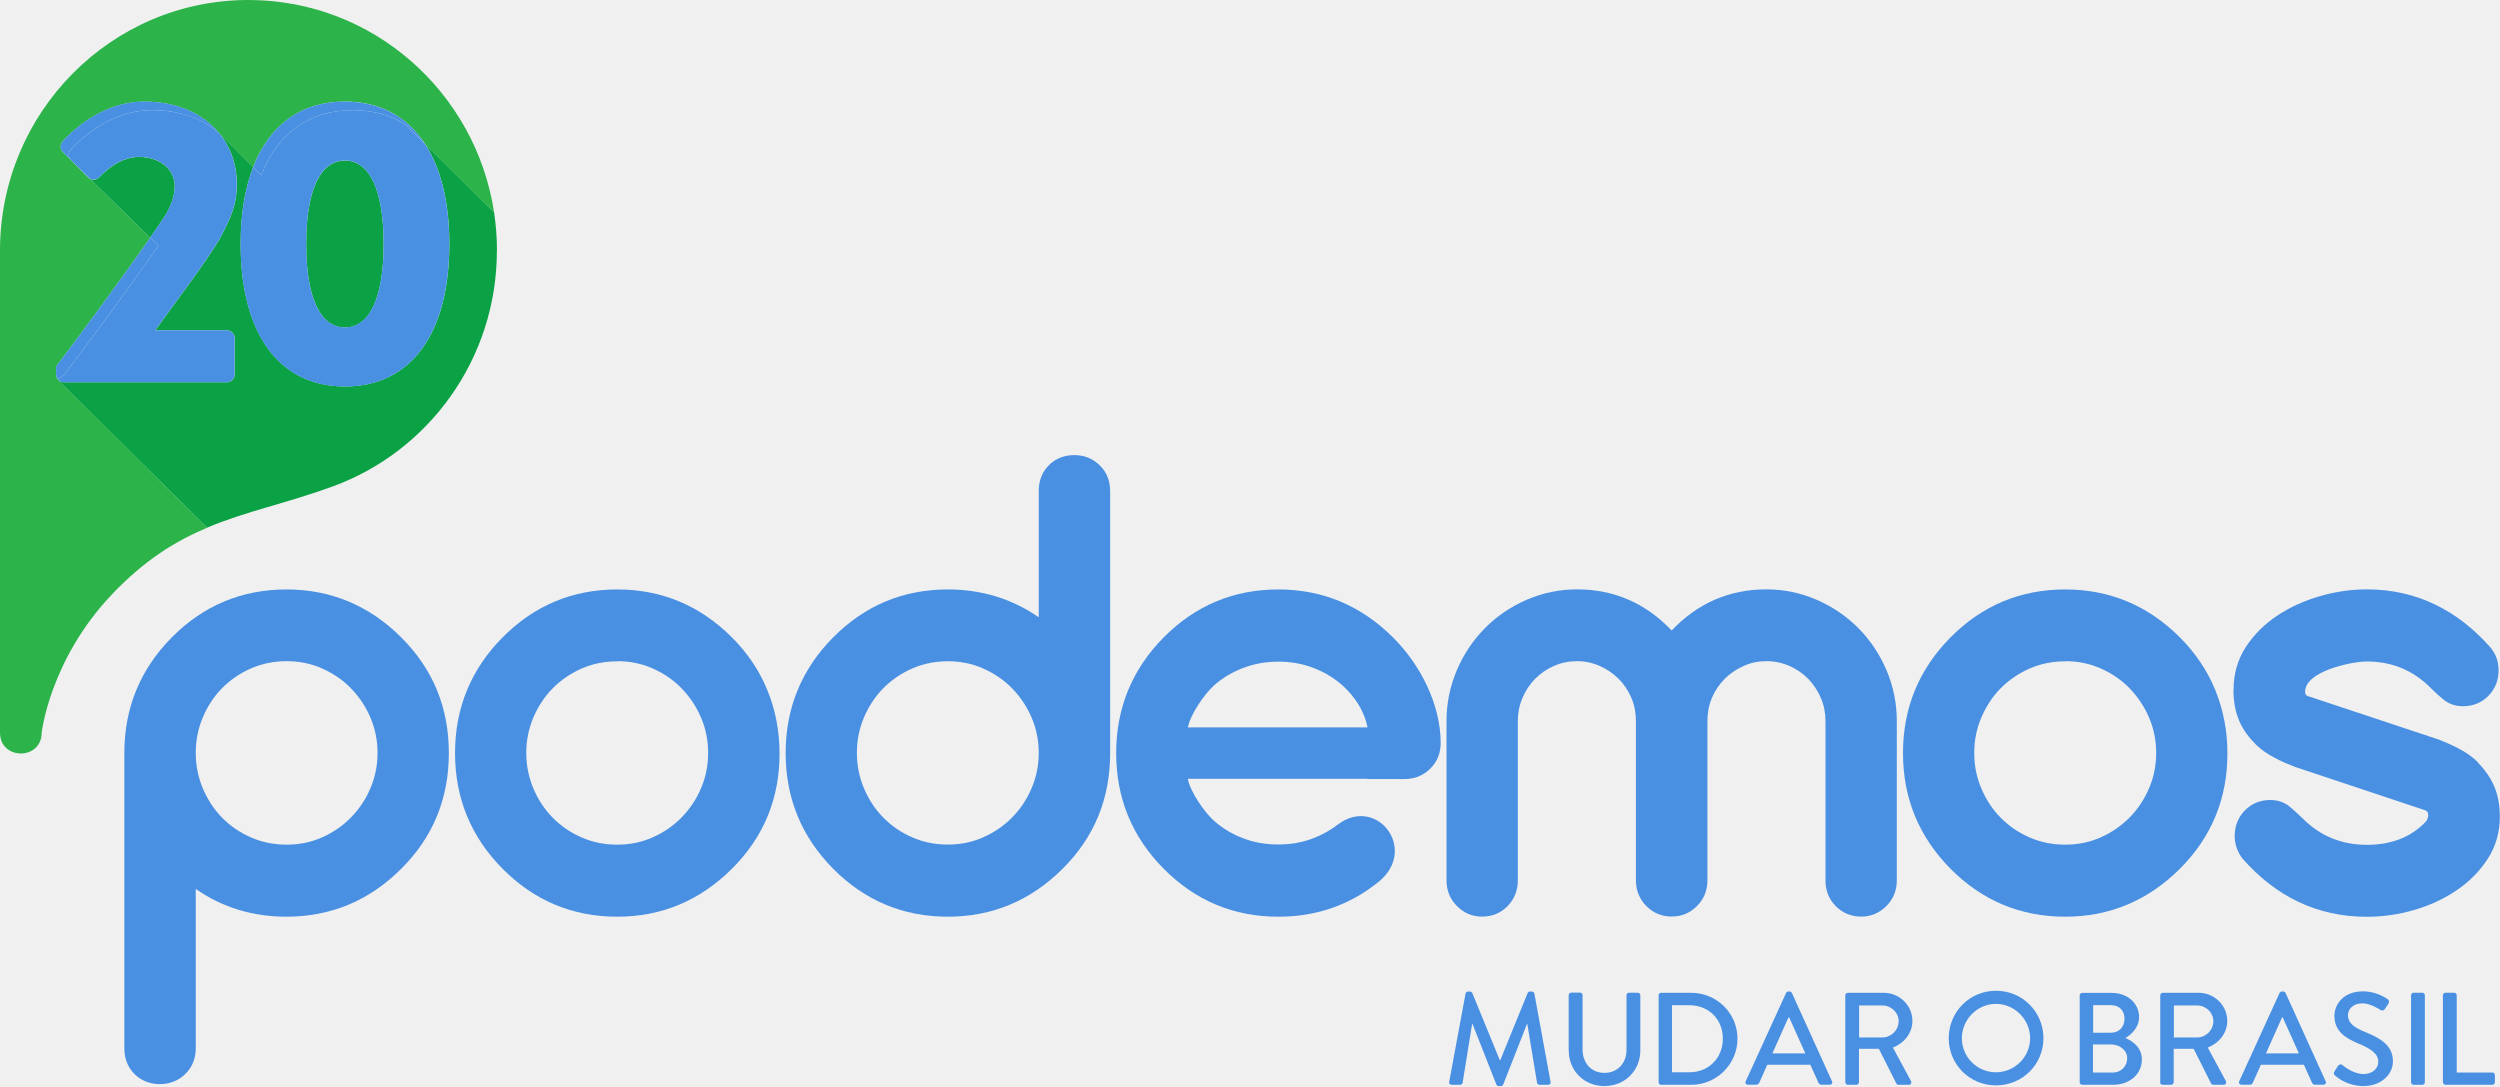
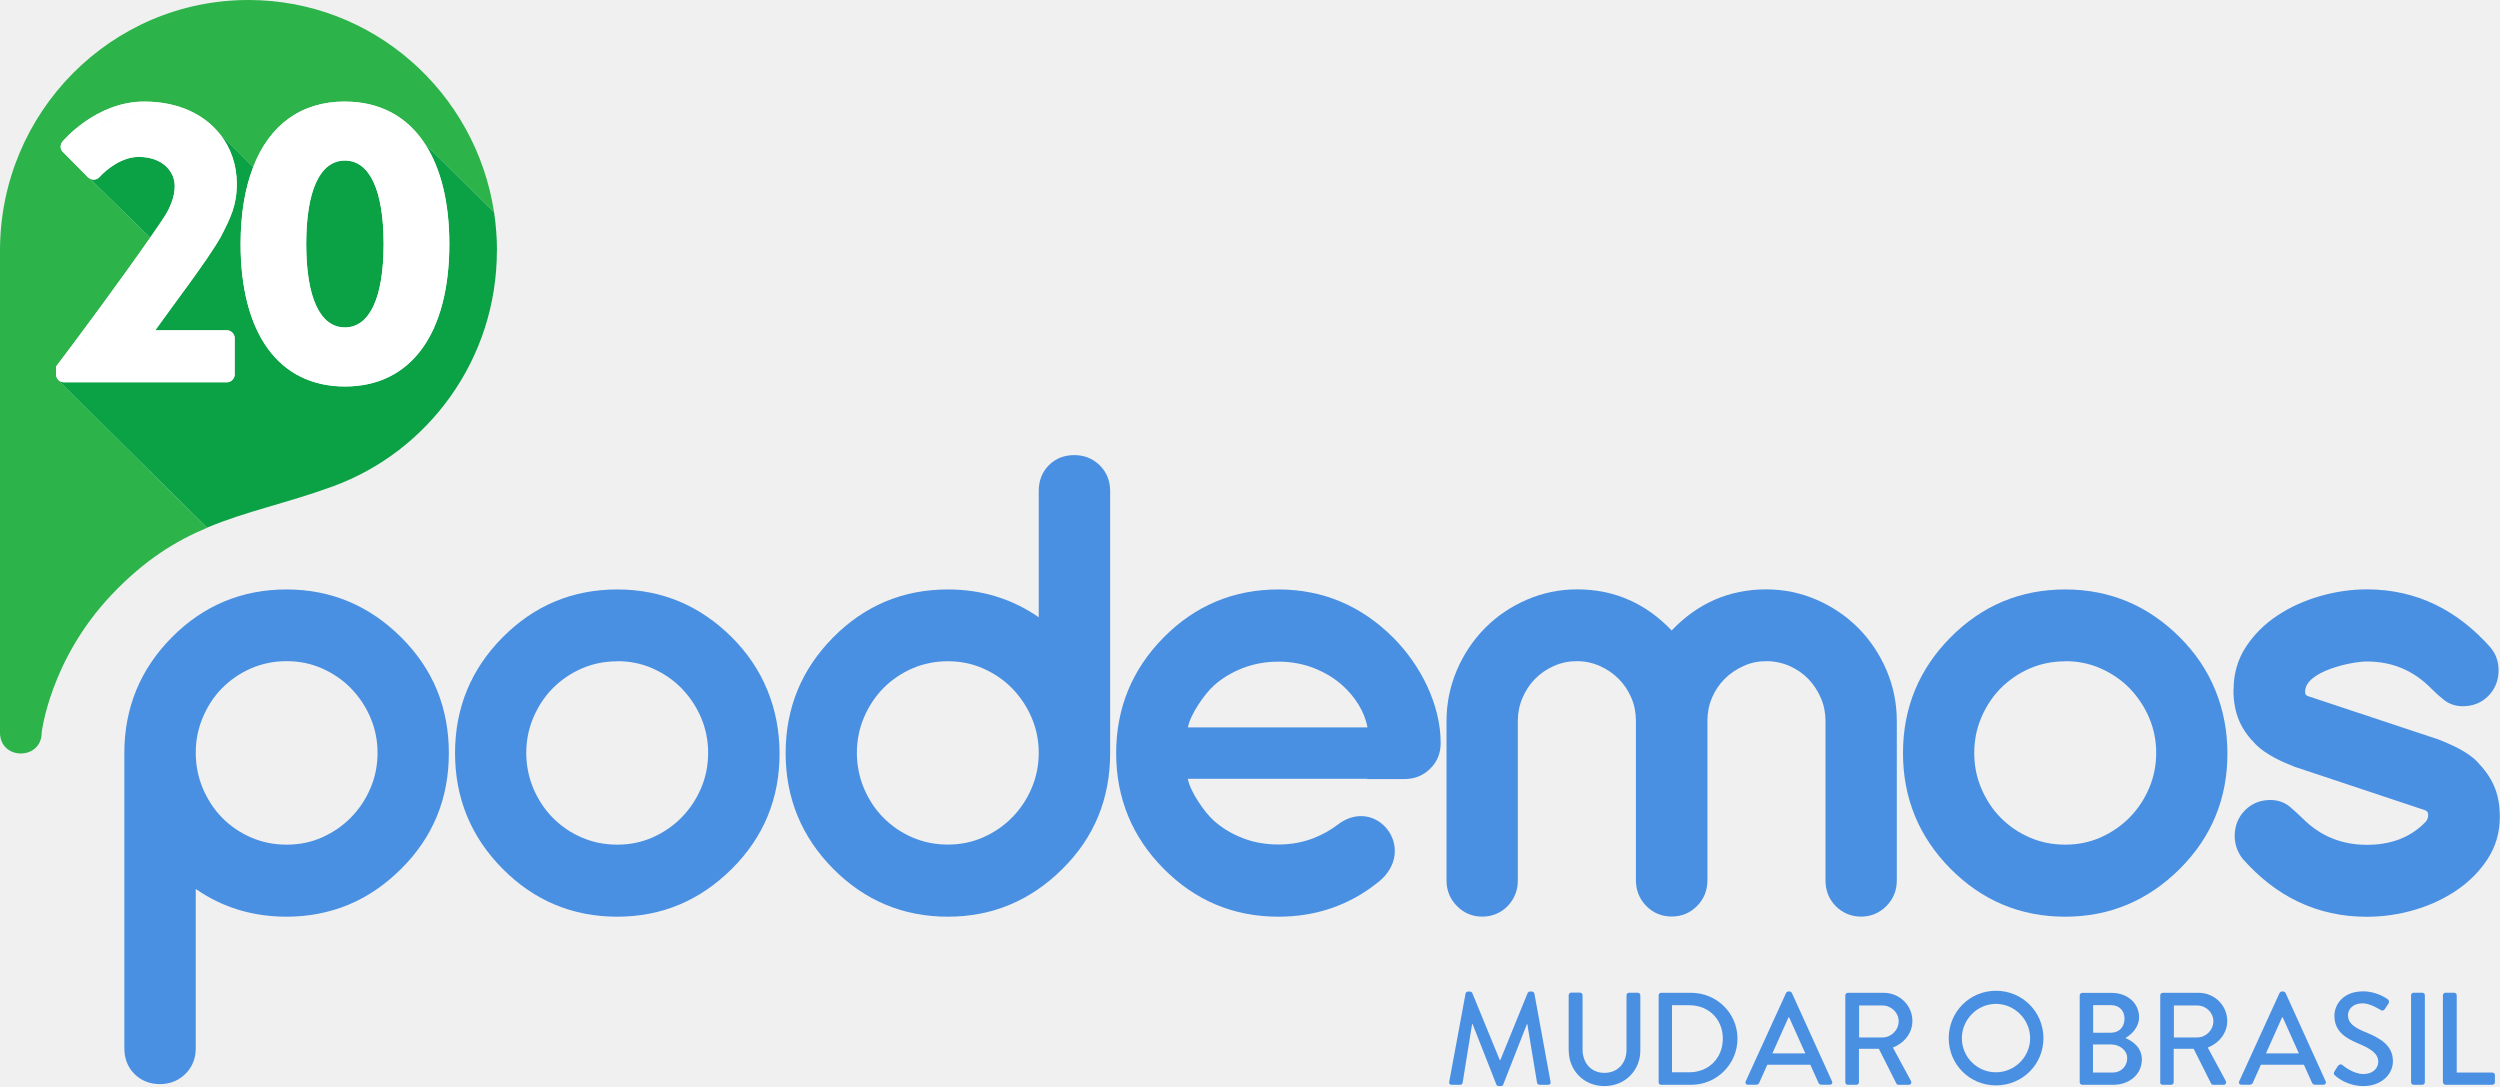
<svg xmlns="http://www.w3.org/2000/svg" width="122" height="53" viewBox="0 0 122 53" fill="none">
  <g clip-path="url(#clip0_93_1468)">
    <path fill-rule="evenodd" clip-rule="evenodd" d="M50.691 30.115V23.954C50.691 23.475 50.844 23.046 51.183 22.704C51.522 22.361 51.952 22.209 52.427 22.209C52.902 22.209 53.32 22.369 53.663 22.704C54.01 23.042 54.175 23.475 54.175 23.962V36.754C54.175 38.962 53.411 40.852 51.852 42.399C50.302 43.943 48.434 44.735 46.255 44.735C44.077 44.735 42.2 43.951 40.658 42.395C39.117 40.839 38.339 38.95 38.339 36.75C38.339 34.551 39.117 32.661 40.658 31.105C42.2 29.549 44.073 28.765 46.255 28.765C47.888 28.765 49.376 29.211 50.691 30.123V30.115ZM50.691 36.746C50.691 36.148 50.579 35.57 50.343 35.021C50.116 34.489 49.798 34.01 49.393 33.593C48.988 33.177 48.512 32.859 47.983 32.624C47.433 32.38 46.855 32.269 46.255 32.269C45.656 32.269 45.069 32.38 44.511 32.624C43.986 32.855 43.511 33.177 43.105 33.585C42.7 33.998 42.39 34.476 42.163 35.009C41.927 35.562 41.816 36.139 41.816 36.742C41.816 37.344 41.932 37.922 42.163 38.475C42.39 39.007 42.7 39.49 43.105 39.898C43.511 40.311 43.982 40.629 44.511 40.86C45.065 41.103 45.648 41.215 46.255 41.215C46.863 41.215 47.433 41.103 47.983 40.86C48.512 40.625 48.988 40.303 49.393 39.89C49.798 39.478 50.116 38.999 50.343 38.462C50.579 37.914 50.691 37.336 50.691 36.738V36.746Z" fill="#4A90E2" />
    <path fill-rule="evenodd" clip-rule="evenodd" d="M109 33.63C109 32.888 109.194 32.19 109.599 31.571C109.996 30.961 110.513 30.453 111.12 30.049C111.761 29.619 112.464 29.31 113.199 29.096C113.952 28.877 114.721 28.761 115.506 28.761C117.945 28.761 119.95 29.793 121.562 31.625V31.633L121.57 31.642C121.818 31.951 121.93 32.314 121.93 32.71C121.93 33.193 121.769 33.618 121.43 33.961C121.095 34.303 120.669 34.464 120.189 34.464C119.846 34.464 119.524 34.365 119.251 34.146C119.036 33.973 118.825 33.783 118.631 33.585C117.767 32.71 116.725 32.281 115.502 32.281C114.762 32.281 112.489 32.752 112.489 33.758C112.489 33.874 112.517 33.928 112.625 33.969L118.97 36.077H118.978C119.586 36.317 120.425 36.684 120.884 37.167C121.595 37.914 121.992 38.652 121.992 39.87C121.992 40.617 121.793 41.314 121.384 41.937C120.983 42.548 120.466 43.055 119.863 43.46C119.226 43.889 118.528 44.202 117.792 44.413C117.044 44.627 116.275 44.739 115.498 44.739C113.059 44.739 111.05 43.736 109.438 41.904L109.43 41.896L109.421 41.883C109.182 41.562 109.053 41.198 109.053 40.794C109.053 40.315 109.215 39.886 109.554 39.544C109.888 39.201 110.314 39.04 110.794 39.04C111.153 39.04 111.488 39.148 111.765 39.387C111.964 39.56 112.162 39.733 112.352 39.923C113.224 40.802 114.27 41.227 115.502 41.227C116.61 41.227 117.602 40.91 118.375 40.101C118.462 40.002 118.495 39.89 118.495 39.762C118.495 39.639 118.453 39.585 118.342 39.539L112.013 37.431H112.005C111.372 37.183 110.587 36.833 110.099 36.346C109.38 35.628 108.991 34.864 108.991 33.635" fill="#4A90E2" />
    <path fill-rule="evenodd" clip-rule="evenodd" d="M108.698 36.746C108.706 38.949 107.933 40.843 106.379 42.395C104.829 43.938 102.965 44.735 100.782 44.735C98.6 44.735 96.727 43.951 95.185 42.395C93.643 40.839 92.866 38.949 92.866 36.75C92.866 34.551 93.643 32.661 95.185 31.105C96.727 29.549 98.6 28.765 100.782 28.765C102.965 28.765 104.833 29.558 106.379 31.105C107.123 31.848 107.714 32.71 108.111 33.688C108.508 34.666 108.698 35.698 108.698 36.754V36.746ZM100.782 32.273C100.174 32.273 99.596 32.384 99.038 32.628C98.513 32.859 98.037 33.181 97.632 33.589C97.227 34.002 96.917 34.48 96.69 35.013C96.454 35.566 96.343 36.144 96.343 36.746C96.343 37.348 96.454 37.926 96.69 38.479C96.917 39.011 97.227 39.494 97.632 39.903C98.037 40.315 98.509 40.633 99.038 40.864C99.592 41.108 100.174 41.219 100.782 41.219C101.39 41.219 101.964 41.108 102.514 40.864C103.043 40.629 103.514 40.307 103.924 39.894C104.329 39.482 104.647 39.003 104.874 38.467C105.11 37.918 105.222 37.34 105.222 36.742C105.222 36.144 105.11 35.566 104.874 35.017C104.647 34.485 104.325 34.006 103.924 33.589C103.519 33.172 103.043 32.855 102.514 32.62C101.964 32.376 101.386 32.265 100.782 32.265V32.273Z" fill="#4A90E2" />
    <path fill-rule="evenodd" clip-rule="evenodd" d="M81.573 30.771C82.817 29.463 84.351 28.761 86.19 28.761C87.046 28.761 87.877 28.93 88.662 29.273C89.419 29.603 90.105 30.065 90.688 30.651C91.271 31.241 91.729 31.93 92.056 32.694C92.395 33.486 92.564 34.319 92.564 35.186V42.964C92.564 43.451 92.395 43.876 92.052 44.219C91.713 44.557 91.299 44.731 90.824 44.731C90.349 44.731 89.923 44.561 89.584 44.219C89.245 43.876 89.084 43.447 89.084 42.964V35.186C89.084 34.798 89.014 34.427 88.861 34.068C88.712 33.721 88.509 33.408 88.249 33.135C87.984 32.863 87.674 32.653 87.327 32.5C86.968 32.343 86.591 32.265 86.199 32.265C85.806 32.265 85.438 32.339 85.087 32.5C84.744 32.653 84.433 32.863 84.165 33.127C83.9 33.395 83.694 33.701 83.545 34.051C83.392 34.41 83.322 34.79 83.322 35.182V42.96C83.322 43.443 83.156 43.872 82.813 44.215C82.478 44.553 82.061 44.726 81.59 44.726H81.577H81.565C81.094 44.726 80.676 44.553 80.341 44.215C80.002 43.872 79.833 43.443 79.833 42.96V35.182C79.833 34.79 79.763 34.41 79.61 34.051C79.461 33.705 79.254 33.395 78.99 33.127C78.721 32.859 78.415 32.653 78.068 32.5C77.712 32.343 77.344 32.265 76.956 32.265C76.567 32.265 76.187 32.339 75.827 32.5C75.48 32.653 75.174 32.863 74.906 33.135C74.641 33.404 74.438 33.721 74.294 34.068C74.141 34.423 74.07 34.798 74.07 35.186V42.964C74.07 43.447 73.905 43.872 73.57 44.219C73.231 44.561 72.81 44.731 72.33 44.731C71.851 44.731 71.437 44.557 71.103 44.219C70.76 43.876 70.59 43.451 70.59 42.964V35.186C70.59 34.319 70.76 33.49 71.099 32.694C71.425 31.93 71.884 31.241 72.467 30.651C73.049 30.061 73.736 29.603 74.492 29.273C75.278 28.93 76.108 28.761 76.964 28.761C78.803 28.761 80.337 29.463 81.581 30.771" fill="#4A90E2" />
    <path fill-rule="evenodd" clip-rule="evenodd" d="M67.263 43.043C65.853 44.182 64.216 44.735 62.385 44.735C60.202 44.735 58.33 43.951 56.788 42.395C55.246 40.839 54.469 38.949 54.469 36.75C54.469 34.551 55.25 32.661 56.788 31.105C58.33 29.549 60.202 28.765 62.385 28.765C64.567 28.765 66.432 29.566 67.982 31.109C69.305 32.43 70.305 34.361 70.305 36.263C70.305 36.75 70.139 37.175 69.788 37.518C69.445 37.852 69.028 38.017 68.552 38.017H66.725V38.005H57.966C58.082 38.636 58.772 39.634 59.235 40.047C59.64 40.41 60.111 40.695 60.64 40.897C61.194 41.116 61.777 41.211 62.385 41.211C62.992 41.211 63.567 41.112 64.113 40.897C64.534 40.732 64.919 40.517 65.266 40.253C67.167 38.784 69.247 41.446 67.263 43.047V43.043ZM66.733 35.496C66.589 34.708 66.109 33.989 65.526 33.461C65.121 33.094 64.646 32.809 64.117 32.603C63.567 32.388 62.988 32.289 62.389 32.289C61.789 32.289 61.203 32.388 60.645 32.603C60.12 32.809 59.644 33.09 59.239 33.453C58.78 33.866 58.086 34.864 57.97 35.496H66.729H66.733Z" fill="#4A90E2" />
    <path fill-rule="evenodd" clip-rule="evenodd" d="M38.042 36.746C38.05 38.949 37.277 40.843 35.719 42.395C34.169 43.938 32.304 44.735 30.122 44.735C27.939 44.735 26.067 43.951 24.525 42.395C22.983 40.839 22.206 38.949 22.206 36.75C22.206 34.551 22.983 32.661 24.525 31.105C26.067 29.549 27.939 28.765 30.122 28.765C32.304 28.765 34.169 29.558 35.719 31.105C36.463 31.848 37.054 32.71 37.451 33.688C37.852 34.666 38.038 35.698 38.042 36.754V36.746ZM30.122 32.273C29.514 32.273 28.935 32.384 28.377 32.628C27.852 32.859 27.377 33.181 26.972 33.589C26.567 34.002 26.257 34.48 26.029 35.013C25.794 35.566 25.682 36.144 25.682 36.746C25.682 37.348 25.798 37.926 26.029 38.479C26.257 39.011 26.567 39.494 26.972 39.903C27.377 40.315 27.848 40.633 28.377 40.864C28.931 41.108 29.514 41.219 30.122 41.219C30.729 41.219 31.3 41.108 31.85 40.864C32.379 40.629 32.854 40.307 33.259 39.894C33.664 39.482 33.983 39.003 34.21 38.467C34.446 37.918 34.557 37.34 34.557 36.742C34.557 36.144 34.446 35.566 34.21 35.017C33.983 34.485 33.664 34.006 33.259 33.589C32.854 33.172 32.379 32.855 31.85 32.62C31.3 32.376 30.721 32.265 30.122 32.265V32.273Z" fill="#4A90E2" />
    <path fill-rule="evenodd" clip-rule="evenodd" d="M9.553 43.381V51.16C9.553 51.642 9.387 52.076 9.04 52.414C8.701 52.744 8.276 52.905 7.804 52.905C7.333 52.905 6.899 52.748 6.56 52.41C6.221 52.067 6.068 51.638 6.068 51.155V36.746C6.068 34.542 6.845 32.657 8.387 31.101C9.929 29.545 11.806 28.765 13.984 28.765C16.163 28.765 18.031 29.562 19.581 31.105C20.325 31.848 20.924 32.702 21.325 33.676C21.726 34.658 21.904 35.69 21.904 36.75C21.904 38.954 21.139 40.848 19.581 42.395C18.833 43.142 17.977 43.748 17.002 44.153C16.043 44.549 15.022 44.735 13.988 44.735C12.355 44.735 10.867 44.297 9.553 43.381ZM9.553 36.746C9.553 37.348 9.669 37.926 9.9 38.479C10.127 39.011 10.437 39.494 10.838 39.903C11.243 40.315 11.715 40.633 12.244 40.864C12.798 41.108 13.381 41.219 13.988 41.219C14.596 41.219 15.17 41.108 15.716 40.864C16.245 40.629 16.721 40.307 17.126 39.894C17.531 39.482 17.849 39.003 18.076 38.467C18.312 37.918 18.424 37.34 18.424 36.742C18.424 36.144 18.312 35.566 18.076 35.017C17.849 34.485 17.531 34.006 17.126 33.589C16.721 33.172 16.245 32.855 15.716 32.62C15.166 32.376 14.588 32.265 13.988 32.265C13.389 32.265 12.802 32.376 12.244 32.62C11.719 32.851 11.243 33.172 10.838 33.581C10.433 33.994 10.123 34.472 9.9 35.005C9.664 35.557 9.553 36.135 9.553 36.738V36.746Z" fill="#4A90E2" />
    <path fill-rule="evenodd" clip-rule="evenodd" d="M119.218 52.814C119.218 52.88 119.272 52.938 119.342 52.938H121.628C121.698 52.938 121.752 52.88 121.752 52.814V52.464C121.752 52.398 121.702 52.34 121.628 52.34H119.888V48.568C119.888 48.502 119.83 48.444 119.764 48.444H119.338C119.268 48.444 119.214 48.502 119.214 48.568V52.814H119.218Z" fill="#4A90E2" />
    <path d="M117.784 48.444H118.209C118.276 48.444 118.333 48.498 118.333 48.568V52.814C118.333 52.88 118.28 52.938 118.209 52.938H117.784C117.718 52.938 117.66 52.885 117.66 52.814V48.568C117.66 48.502 117.713 48.444 117.784 48.444Z" fill="#4A90E2" />
    <path fill-rule="evenodd" clip-rule="evenodd" d="M113.96 52.492C114.063 52.587 114.559 53 115.341 53C116.176 53 116.775 52.455 116.775 51.787C116.775 51.003 116.139 50.652 115.394 50.351C114.861 50.132 114.58 49.909 114.58 49.542C114.58 49.303 114.766 48.964 115.304 48.964C115.676 48.964 116.126 49.261 116.172 49.286C116.263 49.344 116.345 49.307 116.395 49.22C116.449 49.142 116.506 49.055 116.556 48.977C116.618 48.882 116.568 48.791 116.515 48.758C116.449 48.713 115.969 48.378 115.324 48.378C114.303 48.378 113.919 49.063 113.919 49.567C113.919 50.31 114.431 50.652 115.089 50.924C115.725 51.188 116.06 51.432 116.06 51.816C116.06 52.142 115.779 52.414 115.332 52.414C114.836 52.414 114.345 52.006 114.307 51.972C114.237 51.915 114.146 51.94 114.088 52.022C114.03 52.105 113.977 52.204 113.923 52.286C113.857 52.393 113.902 52.439 113.96 52.492Z" fill="#4A90E2" />
    <path fill-rule="evenodd" clip-rule="evenodd" d="M109.384 52.934H109.789C109.868 52.934 109.917 52.885 109.938 52.839C110.066 52.546 110.198 52.257 110.331 51.96H112.431L112.827 52.839C112.856 52.897 112.898 52.934 112.976 52.934H113.381C113.481 52.934 113.53 52.852 113.493 52.769L111.534 48.453C111.513 48.416 111.455 48.383 111.422 48.383H111.356C111.323 48.383 111.265 48.416 111.244 48.453L109.273 52.769C109.235 52.852 109.285 52.934 109.384 52.934ZM110.579 51.407L111.364 49.649H111.397L112.187 51.407H110.579Z" fill="#4A90E2" />
    <path fill-rule="evenodd" clip-rule="evenodd" d="M105.412 52.814C105.412 52.88 105.461 52.938 105.536 52.938H105.953C106.019 52.938 106.077 52.88 106.077 52.814V51.18H107.049L107.904 52.88C107.917 52.905 107.958 52.938 108.008 52.938H108.508C108.619 52.938 108.661 52.835 108.619 52.752L107.739 51.122C108.297 50.9 108.69 50.413 108.69 49.823C108.69 49.059 108.061 48.449 107.293 48.449H105.544C105.474 48.449 105.42 48.506 105.42 48.572V52.818L105.412 52.814ZM106.086 50.627V49.068H107.231C107.648 49.068 108.012 49.414 108.012 49.831C108.012 50.272 107.648 50.627 107.231 50.627H106.086Z" fill="#4A90E2" />
    <path fill-rule="evenodd" clip-rule="evenodd" d="M101.489 52.814C101.489 52.88 101.543 52.938 101.613 52.938H103.122C103.928 52.938 104.523 52.418 104.523 51.7C104.523 51.11 104.06 50.797 103.717 50.656C104.023 50.483 104.387 50.132 104.387 49.637C104.387 48.964 103.829 48.453 103.051 48.453H101.613C101.543 48.453 101.489 48.51 101.489 48.576V52.822V52.814ZM102.138 52.344V50.97H103.018C103.436 50.97 103.808 51.25 103.808 51.642C103.808 52.034 103.502 52.34 103.113 52.34H102.138V52.344ZM102.146 50.396V49.051H103.014C103.423 49.051 103.676 49.319 103.676 49.711C103.676 50.103 103.428 50.396 103.014 50.396H102.146Z" fill="#4A90E2" />
    <path fill-rule="evenodd" clip-rule="evenodd" d="M95.098 50.664C95.098 51.948 96.119 52.967 97.405 52.967C98.691 52.967 99.72 51.948 99.72 50.664C99.72 49.381 98.695 48.349 97.405 48.349C96.115 48.349 95.098 49.381 95.098 50.664ZM95.739 50.664C95.739 49.752 96.491 48.989 97.401 48.989C98.31 48.989 99.071 49.752 99.071 50.664C99.071 51.576 98.318 52.327 97.401 52.327C96.483 52.327 95.739 51.585 95.739 50.664Z" fill="#4A90E2" />
    <path fill-rule="evenodd" clip-rule="evenodd" d="M90.051 52.814C90.051 52.88 90.101 52.938 90.175 52.938H90.593C90.659 52.938 90.717 52.88 90.717 52.814V51.18H91.688L92.544 52.88C92.556 52.905 92.593 52.938 92.647 52.938H93.147C93.255 52.938 93.3 52.835 93.255 52.752L92.374 51.122C92.932 50.9 93.325 50.413 93.325 49.823C93.325 49.059 92.697 48.449 91.924 48.449H90.175C90.105 48.449 90.051 48.506 90.051 48.572V52.818V52.814ZM90.725 50.627V49.068H91.87C92.287 49.068 92.655 49.414 92.655 49.831C92.655 50.272 92.287 50.627 91.87 50.627H90.725Z" fill="#4A90E2" />
    <path fill-rule="evenodd" clip-rule="evenodd" d="M85.297 52.934H85.703C85.781 52.934 85.831 52.885 85.851 52.839C85.98 52.546 86.116 52.257 86.244 51.96H88.344L88.741 52.839C88.766 52.897 88.811 52.934 88.89 52.934H89.295C89.39 52.934 89.444 52.852 89.402 52.769L87.443 48.453C87.422 48.416 87.364 48.383 87.335 48.383H87.269C87.236 48.383 87.178 48.416 87.162 48.453L85.19 52.769C85.153 52.852 85.202 52.934 85.297 52.934ZM86.492 51.407L87.278 49.649H87.311L88.1 51.407H86.492Z" fill="#4A90E2" />
    <path fill-rule="evenodd" clip-rule="evenodd" d="M80.941 52.814C80.941 52.88 80.994 52.938 81.056 52.938H82.532C83.772 52.938 84.789 51.931 84.789 50.685C84.789 49.439 83.772 48.449 82.532 48.449H81.056C80.99 48.449 80.941 48.506 80.941 48.572V52.818V52.814ZM81.594 52.327V49.055H82.441C83.384 49.055 84.074 49.74 84.074 50.685C84.074 51.63 83.388 52.327 82.441 52.327H81.594Z" fill="#4A90E2" />
    <path fill-rule="evenodd" clip-rule="evenodd" d="M76.555 51.263C76.555 52.237 77.287 53 78.295 53C79.304 53 80.048 52.237 80.048 51.263V48.568C80.048 48.502 79.99 48.444 79.924 48.444H79.494C79.424 48.444 79.374 48.502 79.374 48.568V51.23C79.374 51.865 78.957 52.356 78.295 52.356C77.634 52.356 77.229 51.857 77.229 51.213V48.564C77.229 48.498 77.179 48.44 77.105 48.44H76.675C76.609 48.44 76.551 48.498 76.551 48.564V51.259L76.555 51.263Z" fill="#4A90E2" />
    <path fill-rule="evenodd" clip-rule="evenodd" d="M70.718 52.789C70.706 52.88 70.751 52.938 70.842 52.938H71.26C71.309 52.938 71.367 52.893 71.375 52.847L71.838 49.979H71.863L73.025 52.93C73.037 52.967 73.083 53 73.132 53H73.248C73.306 53 73.343 52.967 73.355 52.93L74.513 49.979H74.534L75.009 52.847C75.021 52.893 75.075 52.938 75.133 52.938H75.55C75.641 52.938 75.687 52.88 75.666 52.789L74.877 48.481C74.864 48.432 74.815 48.387 74.761 48.387H74.657C74.612 48.387 74.562 48.42 74.55 48.457L73.215 51.733H73.19L71.847 48.457C71.834 48.42 71.776 48.387 71.739 48.387H71.636C71.586 48.387 71.532 48.432 71.52 48.481L70.722 52.789H70.718Z" fill="#4A90E2" />
    <path d="M66.175 13.914C66.175 13.914 66.155 13.894 66.142 13.881L66.175 13.914Z" fill="#0BAD52" />
    <path d="M2.815 18.503C2.77 18.441 2.736 18.367 2.736 18.284V17.888C3.708 16.617 5.944 13.592 7.329 11.599L4.382 8.715C4.349 8.699 4.316 8.682 4.291 8.653L3.075 7.423C2.935 7.304 2.918 7.064 3.055 6.908C3.055 6.908 4.667 4.96 7.035 4.96C8.714 4.96 9.979 5.591 10.739 6.557C10.743 6.561 10.752 6.569 10.76 6.573L12.351 8.162C13.141 6.115 14.678 4.956 16.832 4.956C18.548 4.956 19.87 5.69 20.738 7.019L24.111 10.361C23.219 4.494 18.192 0 12.124 0C5.423 0 0 5.484 0 12.231V35.752C0 37.109 2.034 37.109 2.034 35.752C2.034 35.752 2.431 32.207 5.448 29.021C7.048 27.334 8.557 26.405 10.111 25.753L2.798 18.511L2.819 18.499L2.815 18.503Z" fill="#2CB34A" />
    <path d="M24.252 12.231C24.252 11.595 24.202 10.972 24.111 10.361L20.738 7.019C21.511 8.203 21.929 9.858 21.929 11.905C21.929 16.254 20.077 18.858 16.836 18.858C13.595 18.858 11.744 16.254 11.744 11.905C11.744 10.448 11.954 9.19 12.355 8.158L10.764 6.569C10.764 6.569 10.752 6.557 10.743 6.553C11.272 7.225 11.558 8.063 11.558 8.967C11.558 10.019 11.26 10.613 10.78 11.55C10.144 12.681 8.511 14.806 7.577 16.118H11.078C11.277 16.118 11.454 16.299 11.454 16.493V18.28C11.454 18.478 11.277 18.656 11.078 18.656H3.117C2.989 18.656 2.885 18.59 2.815 18.499L2.794 18.511L10.107 25.749C12.004 24.948 13.972 24.565 16.245 23.735C20.912 22.031 24.248 17.525 24.248 12.231H24.252Z" fill="#0AA245" />
    <path d="M16.832 7.836C15.617 7.836 14.943 9.305 14.943 11.909C14.943 14.513 15.621 15.982 16.832 15.982C18.043 15.982 18.721 14.533 18.721 11.909C18.721 9.284 18.043 7.836 16.832 7.836Z" fill="#0AA245" />
    <path d="M8.528 9.086C8.528 8.331 7.891 7.659 6.775 7.659C5.961 7.659 5.225 8.236 4.845 8.653C4.712 8.785 4.53 8.802 4.382 8.715L7.329 11.599C7.589 11.224 7.825 10.881 8.011 10.597C8.271 10.201 8.528 9.644 8.528 9.086Z" fill="#0AA245" />
-     <path d="M7.035 4.956C4.667 4.956 3.055 6.903 3.055 6.903C2.914 7.06 2.935 7.3 3.075 7.419L4.291 8.649C4.32 8.678 4.353 8.694 4.382 8.711L3.476 7.824C3.336 7.704 3.303 7.481 3.443 7.324C3.443 7.324 5.055 5.377 7.424 5.377C8.842 5.377 9.966 5.831 10.739 6.553C9.979 5.587 8.714 4.956 7.035 4.956Z" fill="#4A90E2" />
-     <path d="M7.734 11.992L7.329 11.595C5.944 13.588 3.708 16.613 2.736 17.884V18.28C2.736 18.363 2.77 18.433 2.815 18.499L3.125 18.305C4.084 17.05 6.345 13.985 7.734 11.992Z" fill="#4A90E2" />
-     <path d="M3.443 7.324C3.303 7.481 3.336 7.704 3.476 7.824L4.382 8.711C4.53 8.793 4.716 8.777 4.845 8.649C5.221 8.232 5.957 7.654 6.775 7.654C7.891 7.654 8.528 8.331 8.528 9.082C8.528 9.639 8.267 10.196 8.011 10.592C7.825 10.877 7.589 11.22 7.329 11.595L7.734 11.991C6.345 13.985 4.084 17.05 3.125 18.305L2.815 18.499C2.881 18.59 2.984 18.656 3.117 18.656H11.074C11.272 18.656 11.45 18.474 11.45 18.28V16.493C11.45 16.295 11.272 16.118 11.074 16.118H7.573C8.507 14.806 10.14 12.681 10.776 11.55C11.256 10.617 11.553 10.023 11.553 8.967C11.553 8.063 11.268 7.225 10.739 6.553C9.966 5.826 8.842 5.377 7.424 5.377C5.055 5.377 3.443 7.324 3.443 7.324Z" fill="#4A90E2" />
-     <path d="M16.832 4.956C14.674 4.956 13.141 6.111 12.351 8.162L12.748 8.558C13.542 6.524 15.071 5.377 17.221 5.377C18.221 5.377 19.089 5.628 19.808 6.099L20.738 7.023C19.87 5.694 18.548 4.96 16.832 4.96V4.956Z" fill="#4A90E2" />
-     <path d="M17.221 5.377C15.071 5.377 13.542 6.524 12.748 8.558L12.351 8.162C11.954 9.194 11.739 10.452 11.739 11.909C11.739 16.258 13.591 18.862 16.832 18.862C20.073 18.862 21.925 16.258 21.925 11.909C21.925 9.862 21.511 8.207 20.734 7.023L19.804 6.099C19.085 5.628 18.217 5.377 17.217 5.377H17.221ZM16.832 15.977C15.617 15.977 14.943 14.529 14.943 11.905C14.943 9.28 15.621 7.832 16.832 7.832C18.043 7.832 18.721 9.301 18.721 11.905C18.721 14.508 18.043 15.977 16.832 15.977Z" fill="#4A90E2" />
+     <path d="M7.035 4.956C4.667 4.956 3.055 6.903 3.055 6.903C2.914 7.06 2.935 7.3 3.075 7.419L4.291 8.649C4.32 8.678 4.353 8.694 4.382 8.711L3.476 7.824C3.336 7.704 3.303 7.481 3.443 7.324C3.443 7.324 5.055 5.377 7.424 5.377C8.842 5.377 9.966 5.831 10.739 6.553C9.979 5.587 8.714 4.956 7.035 4.956Z" fill="#FFFFFF" />
+     <path d="M7.734 11.992L7.329 11.595C5.944 13.588 3.708 16.613 2.736 17.884V18.28C2.736 18.363 2.77 18.433 2.815 18.499L3.125 18.305C4.084 17.05 6.345 13.985 7.734 11.992Z" fill="#FFFFFF" />
+     <path d="M3.443 7.324C3.303 7.481 3.336 7.704 3.476 7.824L4.382 8.711C4.53 8.793 4.716 8.777 4.845 8.649C5.221 8.232 5.957 7.654 6.775 7.654C7.891 7.654 8.528 8.331 8.528 9.082C8.528 9.639 8.267 10.196 8.011 10.592C7.825 10.877 7.589 11.22 7.329 11.595L7.734 11.991C6.345 13.985 4.084 17.05 3.125 18.305L2.815 18.499C2.881 18.59 2.984 18.656 3.117 18.656H11.074C11.272 18.656 11.45 18.474 11.45 18.28V16.493C11.45 16.295 11.272 16.118 11.074 16.118H7.573C8.507 14.806 10.14 12.681 10.776 11.55C11.256 10.617 11.553 10.023 11.553 8.967C11.553 8.063 11.268 7.225 10.739 6.553C9.966 5.826 8.842 5.377 7.424 5.377C5.055 5.377 3.443 7.324 3.443 7.324Z" fill="#FFFFFF" />
+     <path d="M16.832 4.956C14.674 4.956 13.141 6.111 12.351 8.162L12.748 8.558C13.542 6.524 15.071 5.377 17.221 5.377C18.221 5.377 19.089 5.628 19.808 6.099L20.738 7.023C19.87 5.694 18.548 4.96 16.832 4.96V4.956Z" fill="#FFFFFF" />
+     <path d="M17.221 5.377C15.071 5.377 13.542 6.524 12.748 8.558L12.351 8.162C11.954 9.194 11.739 10.452 11.739 11.909C11.739 16.258 13.591 18.862 16.832 18.862C20.073 18.862 21.925 16.258 21.925 11.909C21.925 9.862 21.511 8.207 20.734 7.023L19.804 6.099C19.085 5.628 18.217 5.377 17.217 5.377H17.221ZM16.832 15.977C15.617 15.977 14.943 14.529 14.943 11.905C14.943 9.28 15.621 7.832 16.832 7.832C18.043 7.832 18.721 9.301 18.721 11.905C18.721 14.508 18.043 15.977 16.832 15.977Z" fill="#FFFFFF" />
  </g>
  <defs>
    <clipPath id="clip0_93_1468">
      <rect width="122" height="53" fill="white" />
    </clipPath>
  </defs>
</svg>
